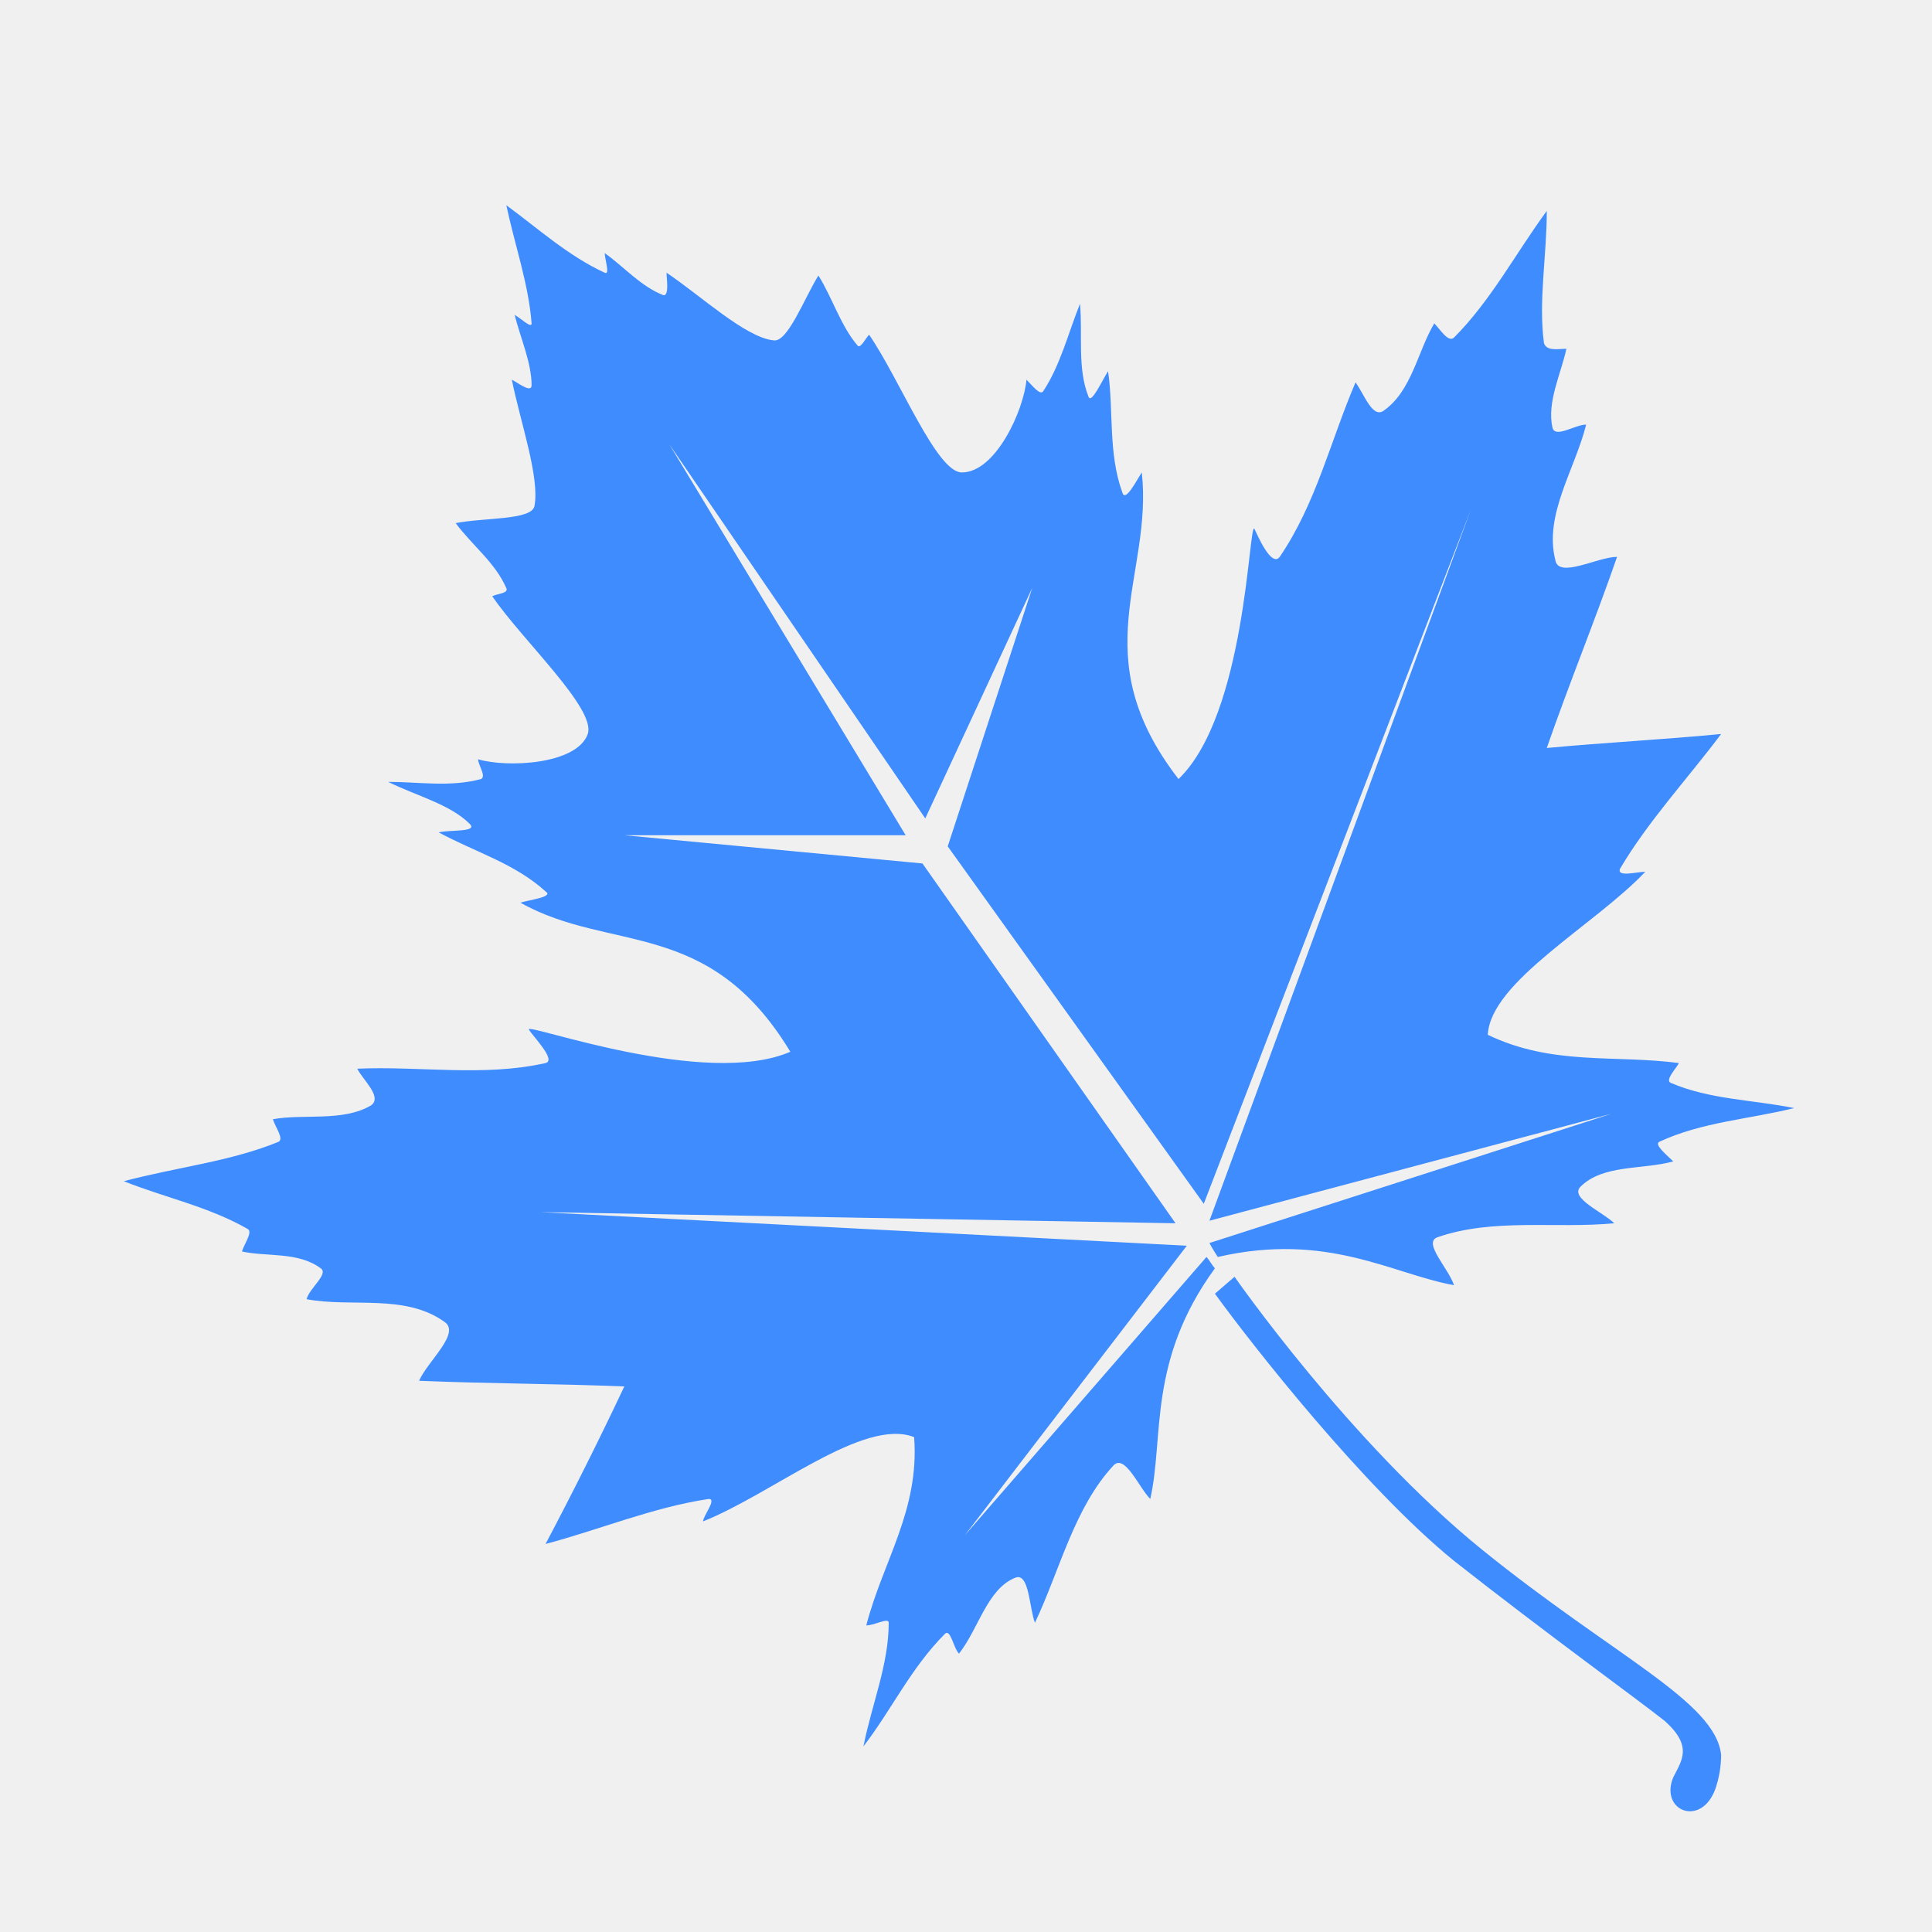
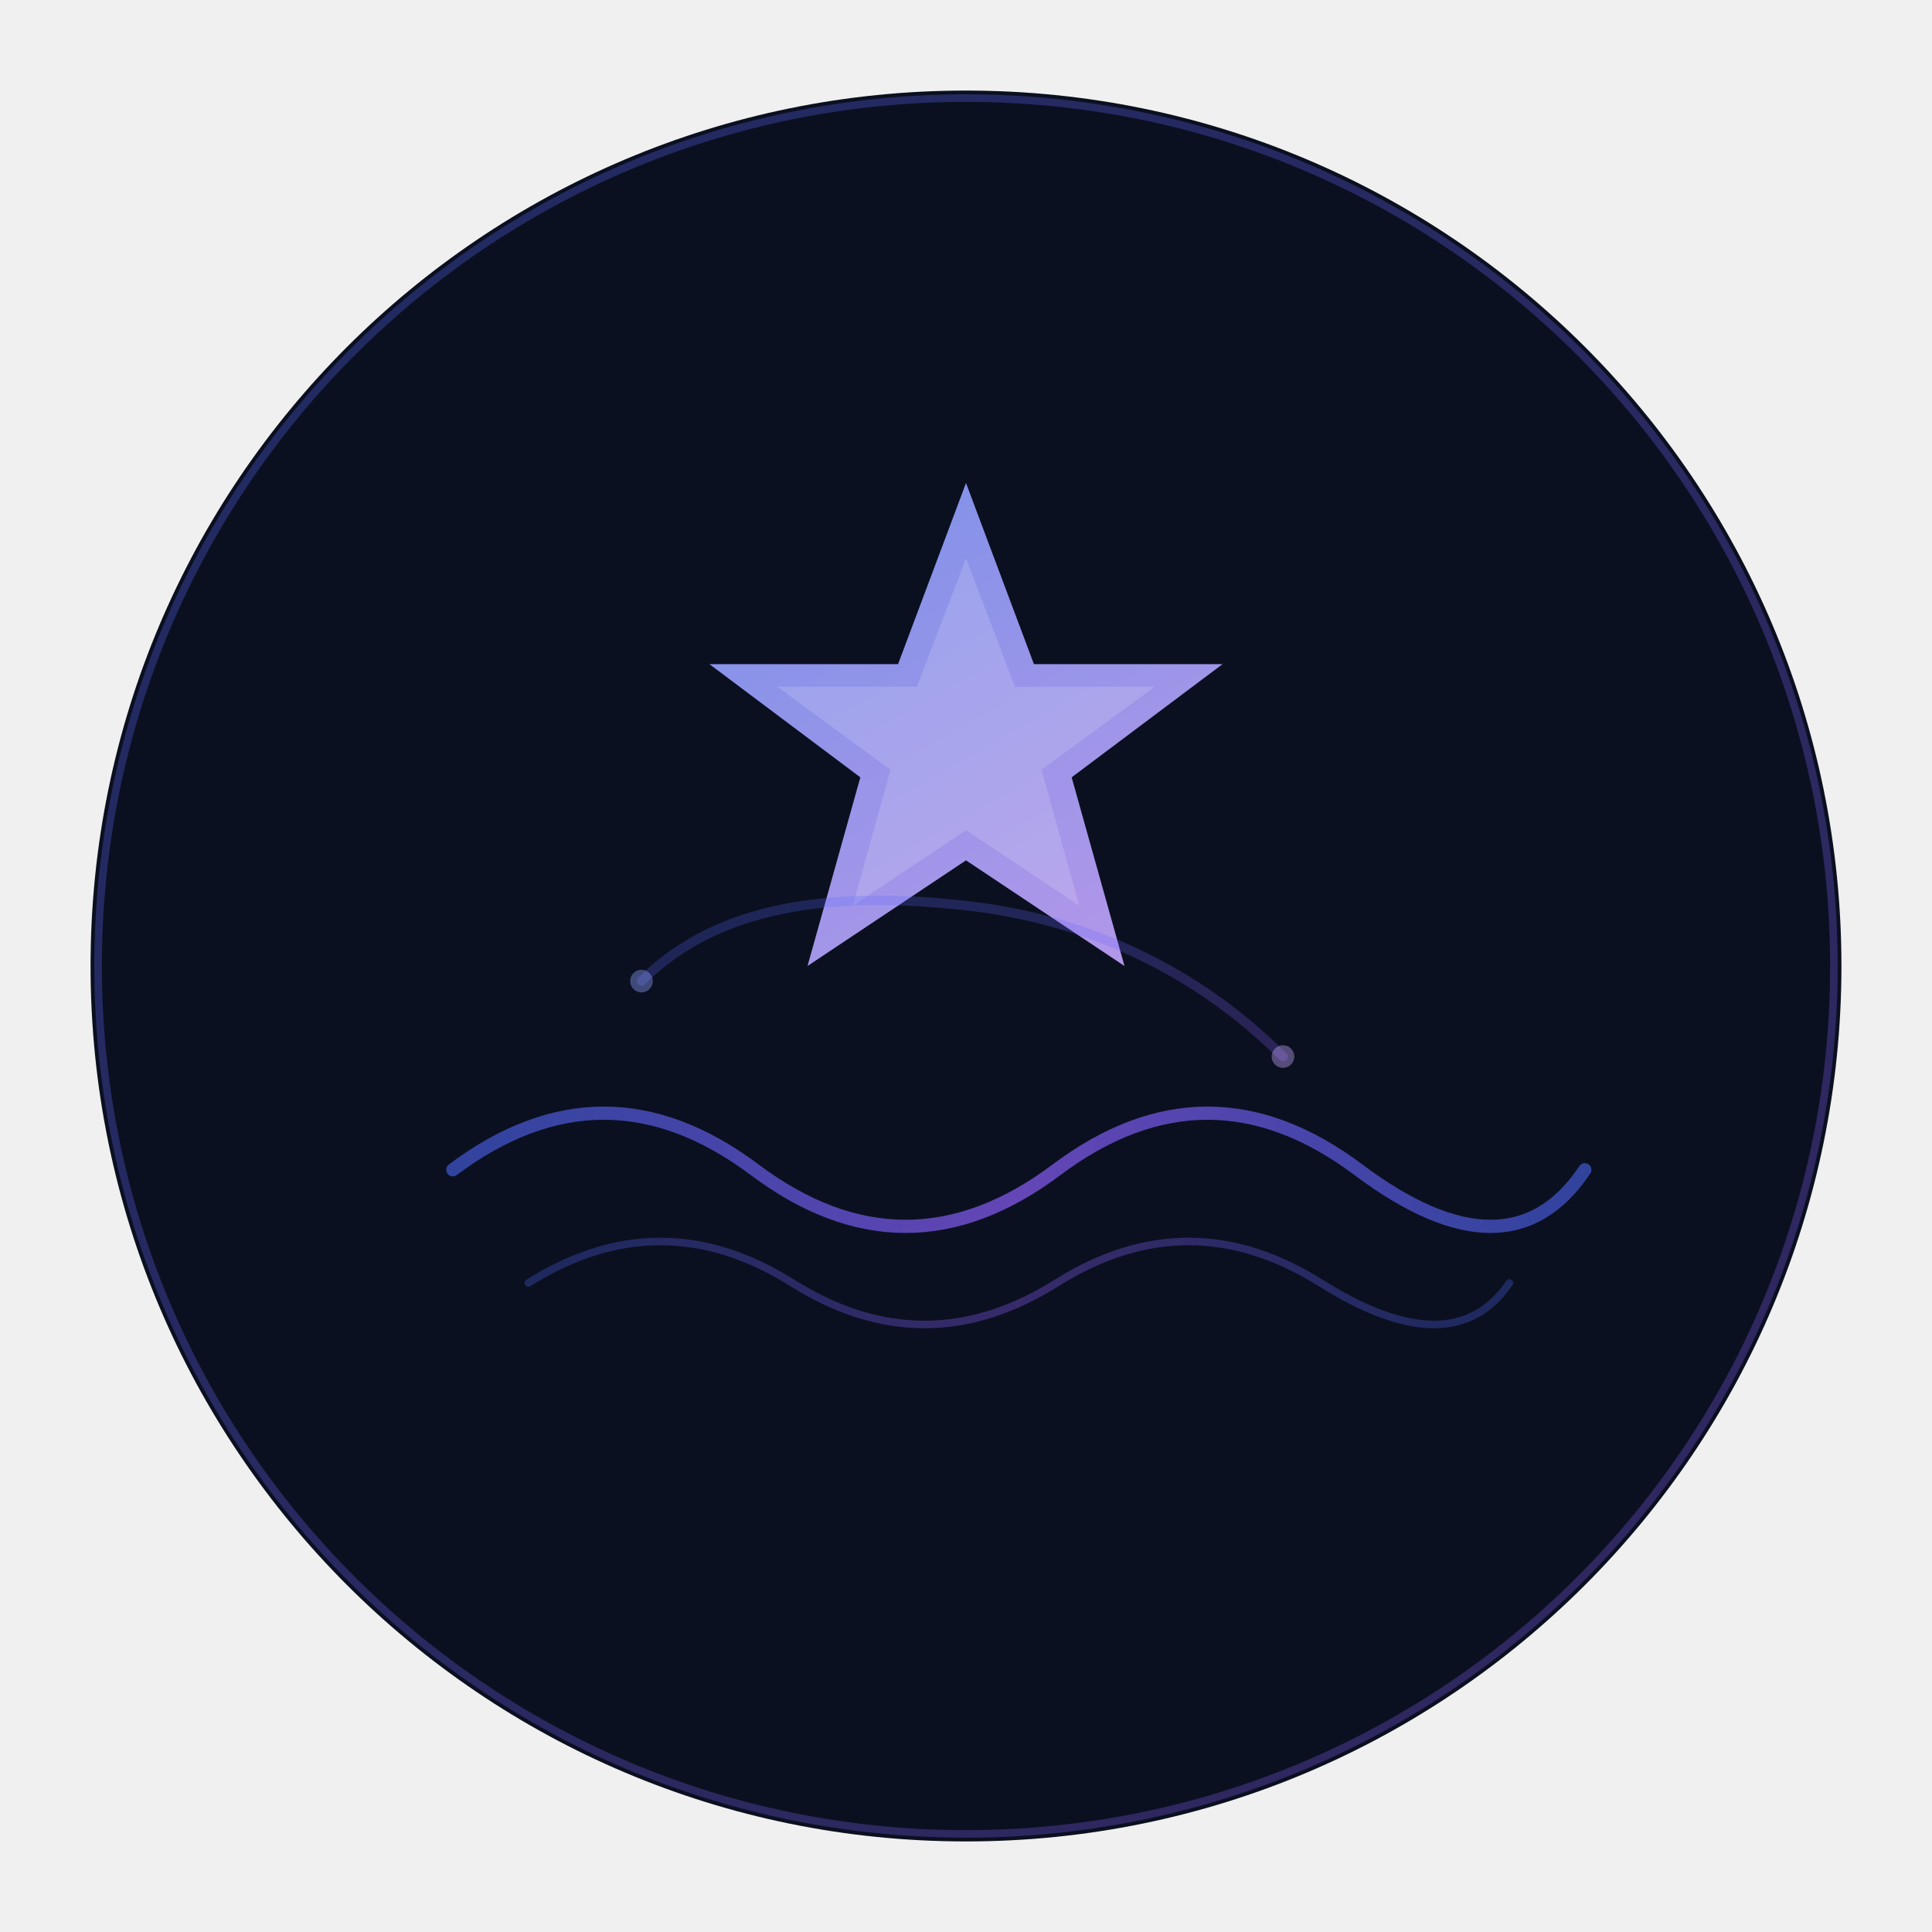
- <svg xmlns="http://www.w3.org/2000/svg" t="1761629452229" class="icon" viewBox="0 0 1024 1024" version="1.1" p-id="4947" width="200" height="200">
-   <path d="M785.487 821.327c-70.026-56.714-131.151-144.62-131.151-144.62l-10.398 8.98c19.377 26.782 79.006 102.794 126.661 141.548 49.231 38.754 96.886 73.098 111.852 84.992 14.887 13.391 8.901 20.874 4.411 29.775-7.404 17.881 14.966 26.782 22.37 5.986a55.611 55.611 0 0 0 2.993-17.881c-2.993-28.357-56.714-52.145-126.74-108.78z" fill="#3F8CFE" p-id="4948" />
-   <path d="M645.435 666.23c58.132-13.391 92.396 8.98 125.243 14.966-2.993-8.98-16.463-22.37-8.98-25.364 29.775-10.398 62.622-4.49 93.893-7.483-5.986-5.908-23.867-13.391-17.881-19.377 11.894-11.894 32.768-8.901 49.152-13.391-2.914-2.993-10.398-8.901-7.404-10.398 22.37-10.476 47.655-11.973 71.522-17.881-22.37-4.49-44.741-4.49-65.536-13.391-2.993-1.575 2.914-7.483 4.411-10.476-34.265-4.49-67.033 1.497-101.297-14.966 1.497-28.278 56.635-58.053 83.495-86.41-4.49 0-14.966 2.993-13.47-1.497 14.966-25.364 35.761-47.655 53.642-71.522-31.271 2.993-61.125 4.49-92.396 7.404 11.894-34.265 25.364-67.033 37.258-101.297-10.398 0-31.271 11.894-32.768 1.497-5.986-23.867 10.398-47.734 16.384-71.601-5.986 0-16.384 7.483-17.881 1.575-2.993-13.47 4.49-28.357 7.404-41.748-4.411 0-10.398 1.418-11.894-2.993-2.993-22.37 1.497-46.238 1.497-70.105-16.384 22.37-29.775 47.734-49.152 67.111-2.993 2.993-7.483-4.49-10.476-7.483-8.901 14.966-11.894 35.761-26.782 46.238-5.986 4.411-10.476-8.98-14.966-14.966-13.391 31.35-20.874 64.118-40.172 92.475-4.49 5.908-11.973-11.973-13.47-14.966-2.993-2.914-4.49 98.462-40.172 132.726-50.727-65.615-13.47-107.362-19.456-162.501-2.993 4.49-8.901 16.384-10.398 10.398-7.483-20.795-4.49-43.166-7.483-64.039-2.993 4.49-8.98 17.881-10.398 13.391-5.986-14.966-2.993-32.768-4.49-49.152-5.986 14.887-10.476 32.768-19.377 46.159-1.575 2.993-5.986-2.993-8.98-5.908-1.497 16.384-16.384 49.152-34.265 49.152-13.391 0-32.768-49.152-49.152-73.019-1.575 1.497-4.49 7.404-5.986 5.908-8.98-10.398-13.391-25.285-20.874-37.258-7.483 11.973-16.384 35.84-23.867 34.343-14.887-1.575-38.754-23.867-56.635-35.84 0 2.993 1.497 11.973-1.497 11.973-11.894-4.49-20.874-14.966-31.271-22.37 0 2.993 2.993 11.894 0 10.398-19.377-8.901-35.761-23.788-52.145-35.761 4.411 20.874 11.815 41.748 13.391 62.622 0 2.993-5.986-2.993-8.98-4.49 2.993 11.973 8.98 25.364 8.98 37.258 0 4.49-7.483-1.497-10.476-2.914 4.49 22.292 14.966 52.145 11.973 67.033-1.575 7.483-26.782 5.986-41.748 8.98 8.901 11.894 20.874 20.874 26.782 34.265 1.575 2.993-4.411 2.993-7.404 4.49 16.384 23.788 55.138 59.628 50.649 73.019-5.908 16.384-43.166 17.881-58.132 13.391 0 2.993 4.49 8.98 1.575 10.476-16.463 4.411-32.847 1.497-49.231 1.497 14.887 7.404 32.768 11.815 43.244 22.292 4.411 4.49-10.476 2.993-16.463 4.49 19.377 10.476 40.251 16.384 56.714 31.35 4.411 2.914-8.98 4.411-13.391 5.908 47.655 26.782 99.801 7.483 143.045 79.006-44.741 19.377-138.634-14.966-138.634-11.894 1.497 2.993 14.966 16.384 8.901 17.881-32.768 7.404-67.033 1.497-99.801 2.993 2.914 5.908 13.391 14.887 7.404 19.377-14.887 8.901-35.761 4.411-52.145 7.404 1.497 4.49 5.986 10.476 2.993 11.973-25.364 10.398-53.642 13.391-81.999 20.874 22.37 8.901 44.741 13.391 65.615 25.285 2.914 1.575-1.575 7.483-2.993 11.973 13.391 2.914 29.775 0 41.748 8.901 4.411 2.993-5.986 10.476-7.483 16.384 23.867 4.49 52.145-2.993 73.019 11.973 8.98 5.908-8.901 20.874-13.391 31.271 35.761 1.497 71.522 1.497 108.78 2.993-13.391 28.357-26.782 55.138-41.748 83.495 28.357-7.483 56.714-19.377 86.489-23.867 4.49 0-2.993 8.901-2.993 11.894 37.258-14.887 84.992-55.138 111.852-44.662 2.914 38.754-16.463 65.536-25.364 99.801 4.411 0 11.894-4.411 11.894-1.418 0 22.292-8.98 43.166-13.391 65.536 14.887-19.377 25.285-41.748 43.166-59.628 2.993-2.993 4.49 7.483 7.483 10.476 10.476-13.391 14.966-34.343 29.854-40.251 7.404-2.993 7.404 16.384 10.398 23.867 13.391-28.357 20.874-61.125 41.748-83.495 5.986-5.986 13.391 11.894 19.377 17.881 7.404-32.768-1.575-73.019 34.265-122.25-1.497-1.497-2.993-4.49-4.49-5.986l-128.158 147.614 117.76-153.6-342.804-17.802 336.817 5.908L488.921 457.649 330.91 442.683h149.11l-125.243-207.163 135.641 198.262 56.714-122.25-44.82 137.058L638.031 638.031l141.627-368.167-138.634 377.147 213.15-56.714-213.15 68.529s1.575 3.072 4.49 7.483z" fill="#3F8CFE" p-id="4949" />
+ <svg xmlns="http://www.w3.org/2000/svg" viewBox="0 0 512 512">
+   <defs>
+     <linearGradient id="brandGrad" x1="0%" y1="0%" x2="100%" y2="100%">
+       <stop offset="0%" stop-color="#4F6BFF" />
+       <stop offset="100%" stop-color="#8B5CF6" />
+     </linearGradient>
+     <linearGradient id="starGrad" x1="20%" y1="0%" x2="80%" y2="100%">
+       <stop offset="0%" stop-color="#8BA0FF" />
+       <stop offset="100%" stop-color="#C4A5FF" />
+     </linearGradient>
+     <linearGradient id="waveGrad" x1="0%" y1="50%" x2="100%" y2="50%">
+       <stop offset="0%" stop-color="#4F6BFF" stop-opacity="0.8" />
+       <stop offset="50%" stop-color="#8B5CF6" stop-opacity="1" />
+       <stop offset="100%" stop-color="#4F6BFF" stop-opacity="0.8" />
+     </linearGradient>
+   </defs>
+   <circle cx="256" cy="256" r="232" fill="#0B1020" />
+   <circle cx="256" cy="256" r="230" fill="none" stroke="url(#brandGrad)" stroke-width="2" opacity="0.3" />
+   <g transform="translate(256,200)">
+     <polygon points="0,-72 18,-24 68,-24 28,6 42,56 0,28 -42,56 -28,6 -68,-24 -18,-24" fill="url(#starGrad)" opacity="0.9" />
+     <polygon points="0,-52 13,-18 50,-18 20,4 30,40 0,20 -30,40 -20,4 -50,-18 -13,-18" fill="#FFFFFF" opacity="0.15" />
+   </g>
+   <path d="M120 310 Q160 280 200 310 Q240 340 280 310 Q320 280 360 310 Q400 340 420 310" fill="none" stroke="url(#waveGrad)" stroke-width="3.5" stroke-linecap="round" opacity="0.7" />
+   <path d="M140 340 Q175 318 210 340 Q245 362 280 340 Q315 318 350 340 Q385 362 400 340" fill="none" stroke="url(#waveGrad)" stroke-width="2" stroke-linecap="round" opacity="0.35" />
+   <path d="M170 260 C190 240 220 236 256 240 C292 244 320 260 340 280" fill="none" stroke="url(#brandGrad)" stroke-width="2.5" stroke-linecap="round" opacity="0.25" />
+   <circle cx="170" cy="260" r="3" fill="#8BA0FF" opacity="0.4" />
+   <circle cx="340" cy="280" r="3" fill="#C4A5FF" opacity="0.4" />
</svg>
